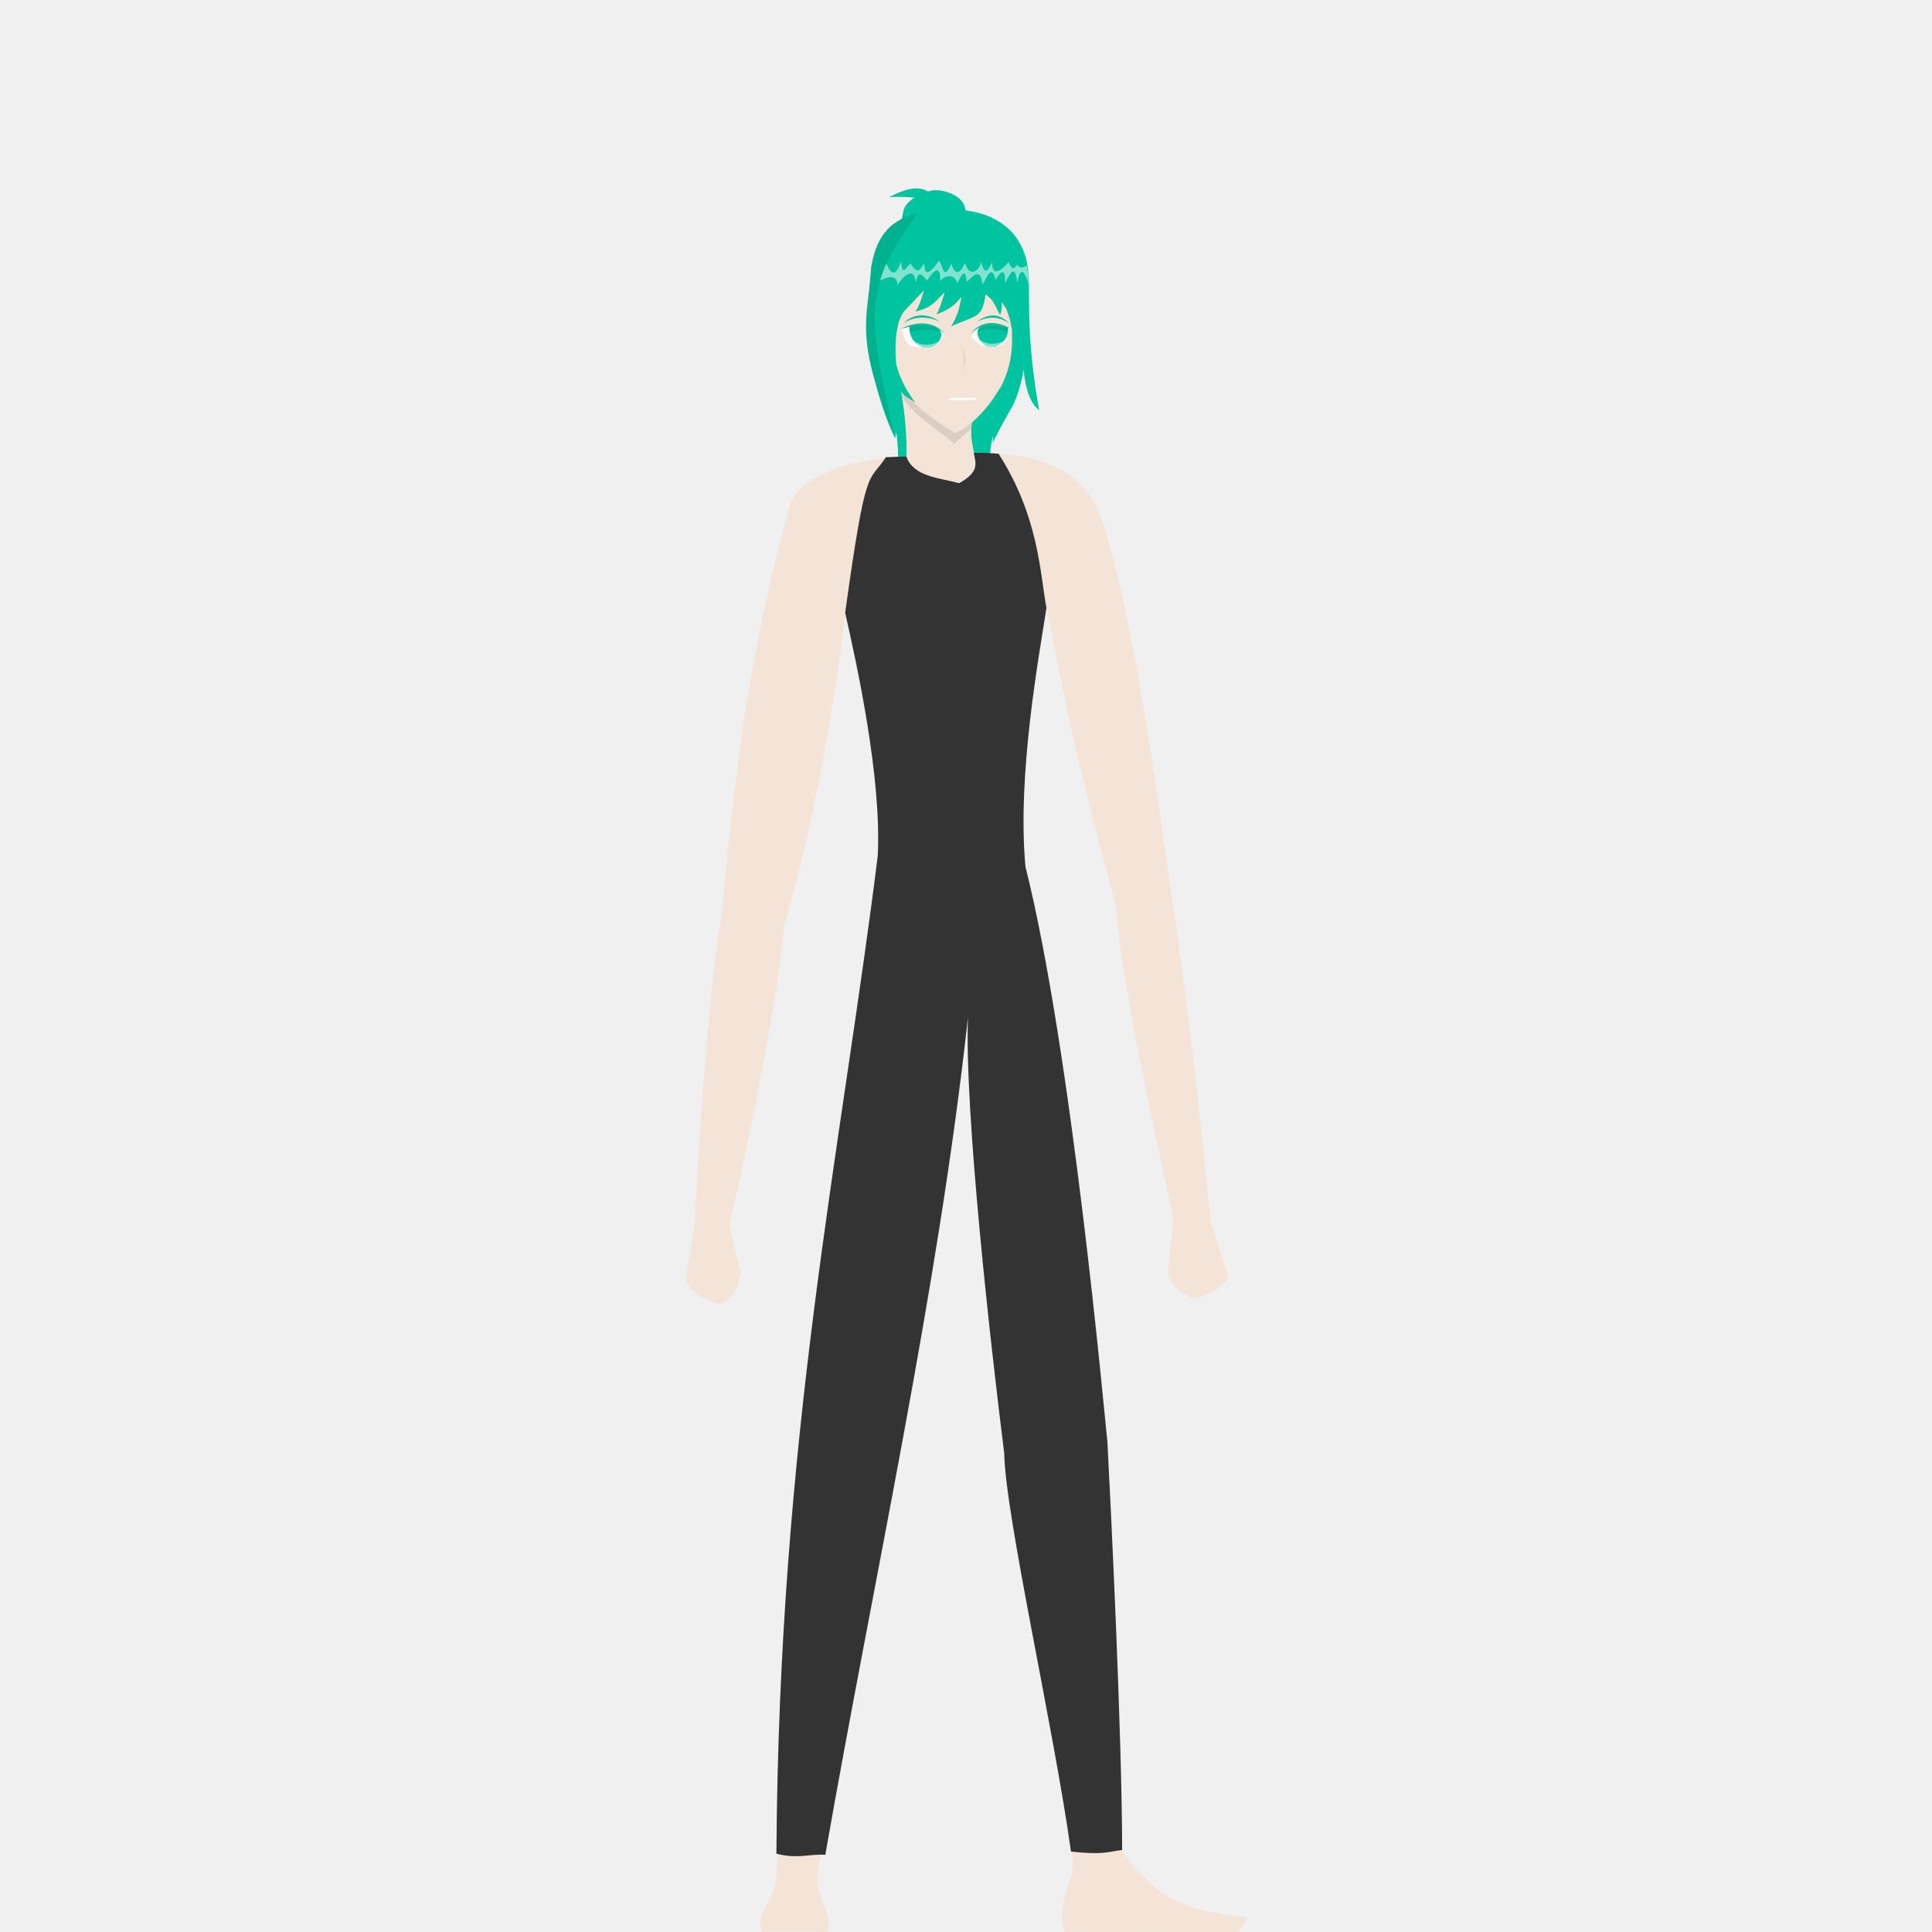
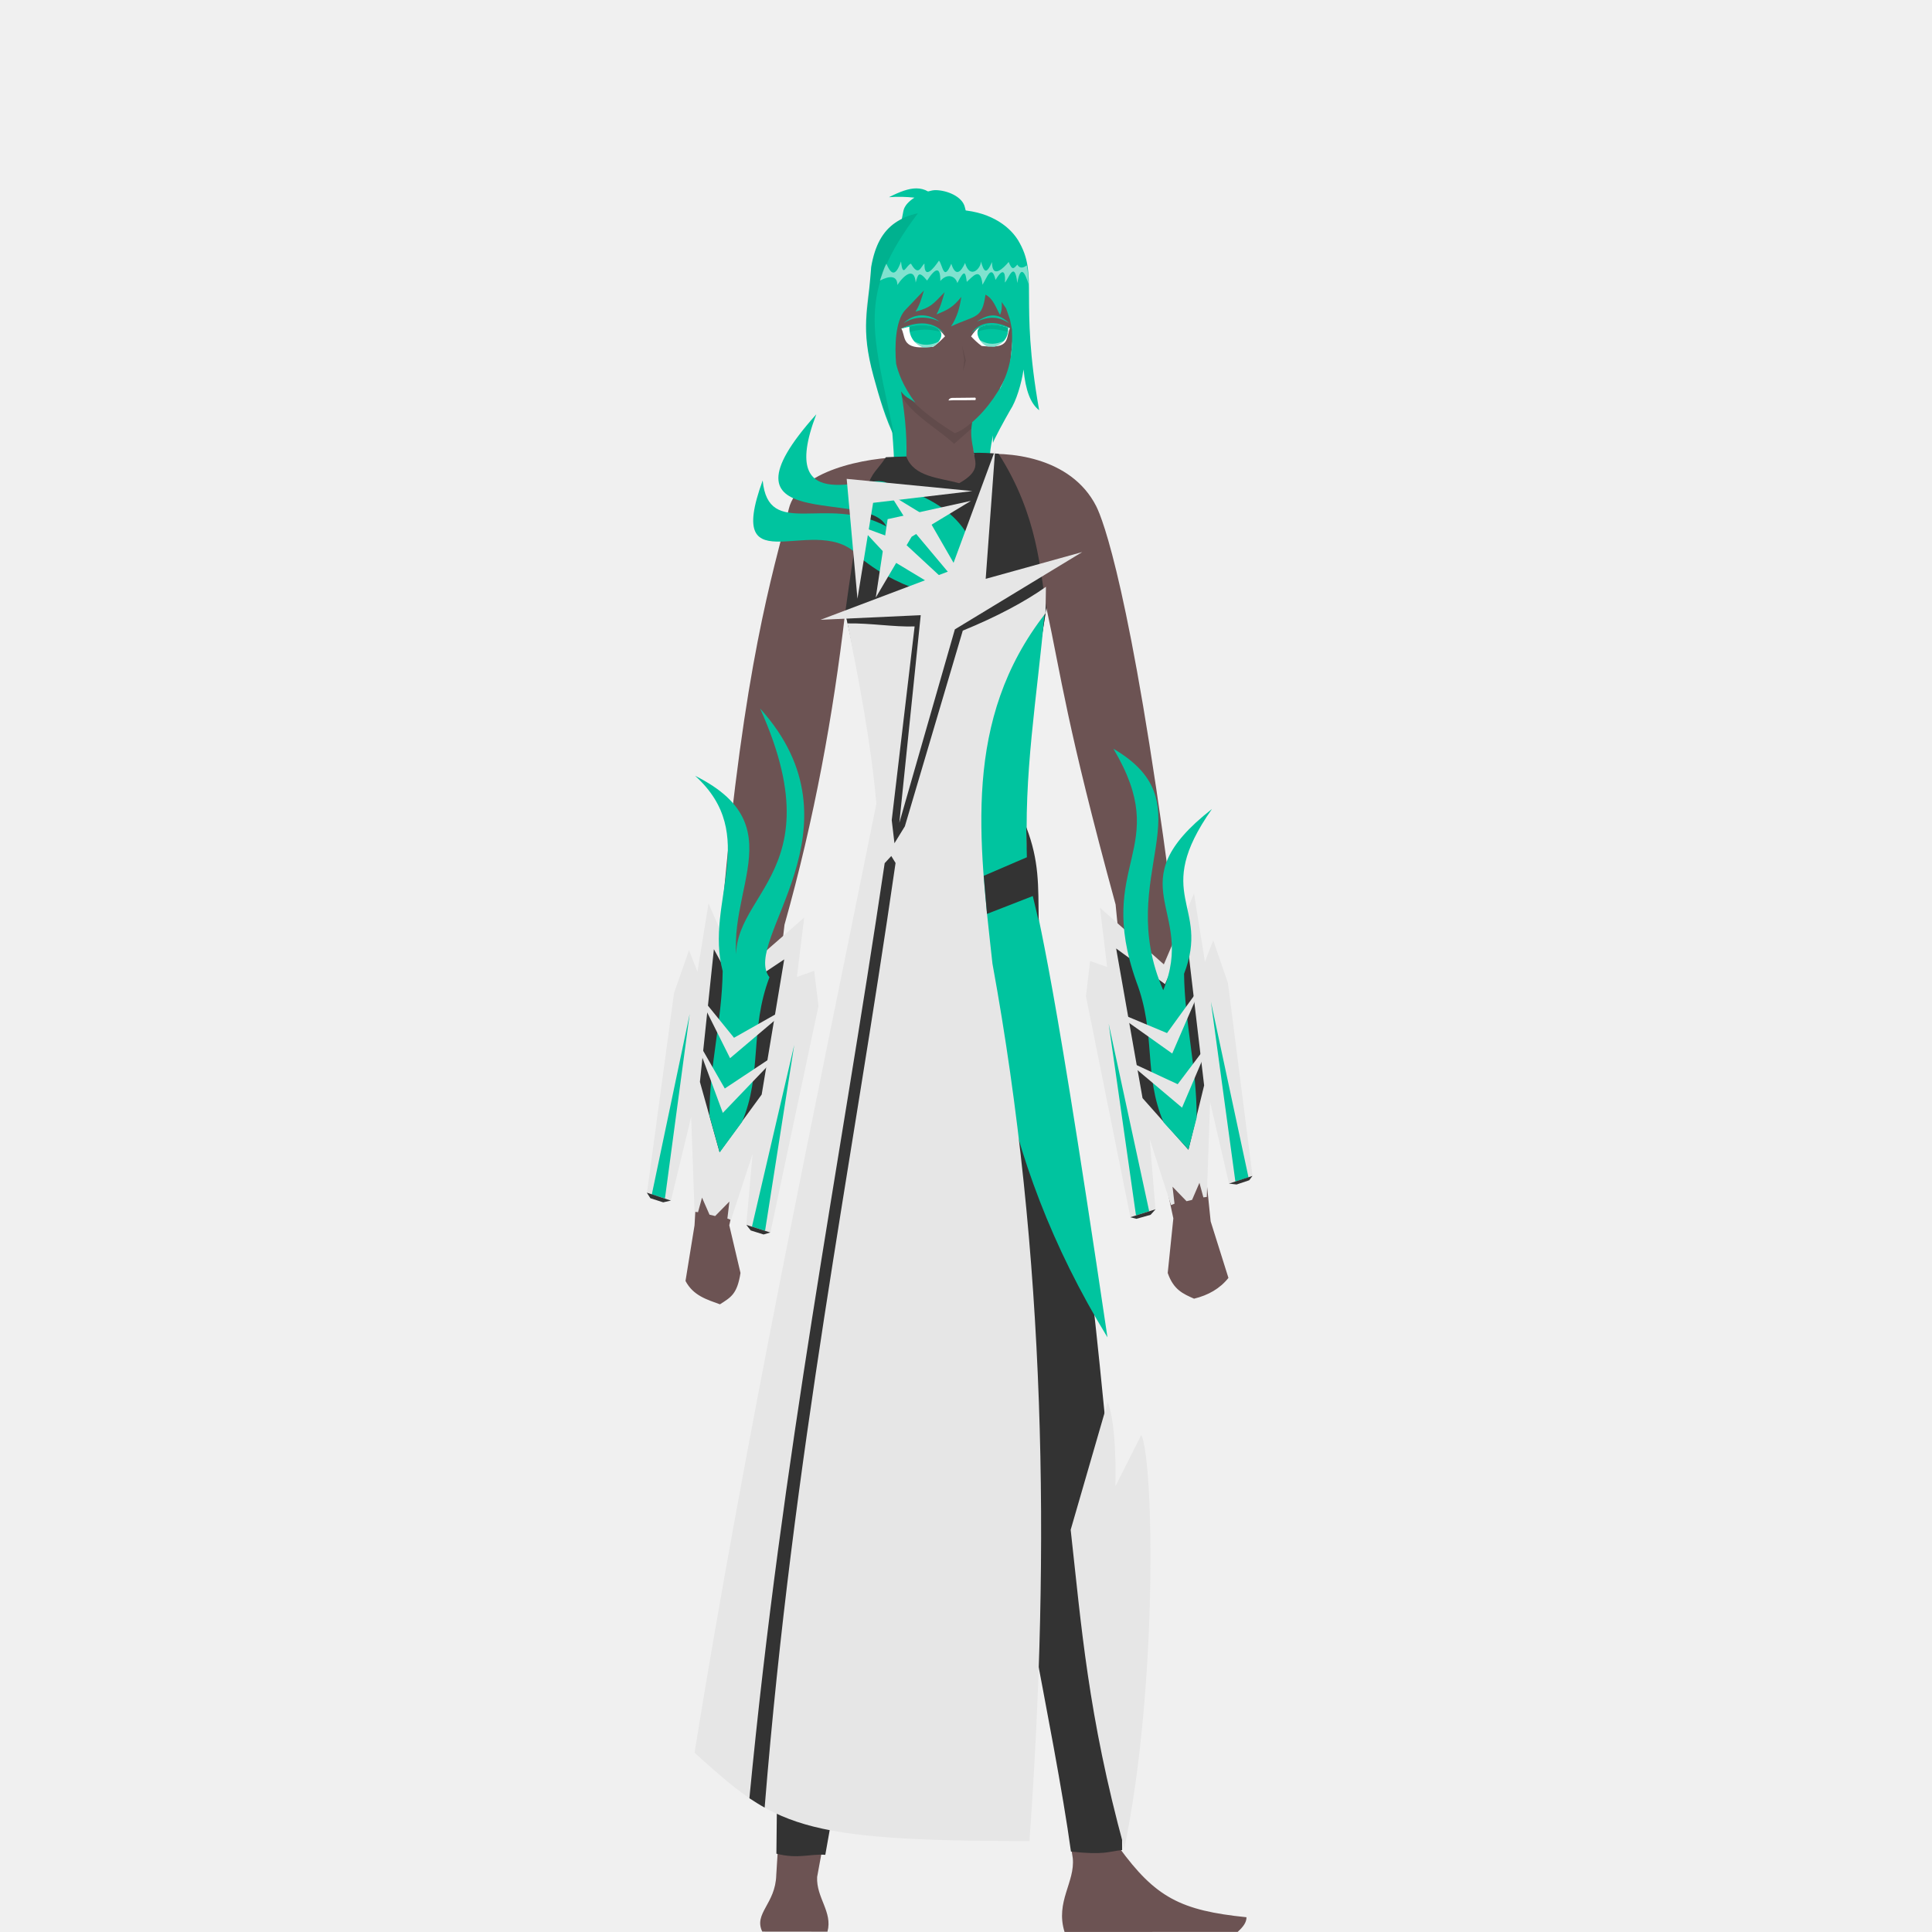
<svg xmlns="http://www.w3.org/2000/svg" version="1.1" id="svg1" width="1512" height="1512" viewBox="0 0 1512 1512">
  <defs id="defs1" />
  <g id="layer1" style="display:inline">
-     <path id="path5" style="display:inline;fill:#00c49f;fill-opacity:1;stroke-width:3.78" d="M 717.107 147.426 C 711.183 147.434 704.369 149.929 695.729 154.328 C 702.518 153.784 709.098 154.001 715.637 154.686 C 711.405 157.401 707.858 160.896 707.016 165.023 C 699.529 201.723 688.791 288.564 688.791 288.564 C 726.419 394.939 674.41 388.183 695.9 636.785 L 721.617 790.664 L 754.316 632.814 C 789.966 485.95 761.968 423.335 761.254 349.816 C 761.953 360.029 770.382 372.019 774.555 381.189 C 772.643 334.071 780.305 353.384 784.812 277.932 L 755.182 162.445 C 753.331 153.667 740.853 148.806 731.986 148.799 C 730.561 148.798 728.545 149.176 726.314 149.82 C 723.413 148.192 720.397 147.421 717.107 147.426 z " />
-     <path id="path1" style="display:inline;fill:#f4e3d7;stroke-width:3.425" d="m 748.22,184.995 c -39.586,1.742 -50.845,10.403 -50.155,67.95 l 1.434,30.819 c 2.225,6.322 -0.47,2.339 3.179,9.316 5.51,26.382 7.244,48.286 6.673,64.492 -33.545,0.352 -84.735,11.112 -91.981,40.524 -12.794,51.934 -35.108,121.362 -51.888,311.991 -10.573,64.971 -16.766,154.131 -21.939,248.922 l -7.06,43.462 c 6.005,11.477 16.658,14.553 26.943,18.294 8.743,-5.57 13.503,-8.056 16.091,-24.529 l -8.785,-37.319 c 20.693,-89.763 35.978,-169.752 43.22,-235.206 23.407,-82.951 38.113,-164.156 47.498,-244.292 11.303,49.643 15.274,37.644 29.516,182.647 -26.078,164.375 -52.469,331.999 -64.237,496.375 l -19.224,309.001 c -0.562,22.53 -17.831,29.976 -10.953,44.254 l 51.029,0.057 c 4.191,-15.512 -8.864,-26.539 -8.087,-42.793 l 55.246,-300.534 c 25.583,-129.761 51.678,-259.522 63.282,-389.283 2.481,119.788 18.315,247.621 34.896,375.903 l 46.629,299.121 c 1.946,18.851 -13.778,34.071 -6.425,57.789 l 135.478,-0.032 c 4.414,-4.05 6.919,-7.426 6.919,-11.476 -51.544,-5.248 -71.187,-15.447 -99.754,-54.621 l -9.398,-285.073 c -10.557,-163.424 -36.253,-330.882 -66.859,-500.057 4.678,-154.175 12.998,-130.892 19.201,-186.006 11.947,55.058 15.626,91.386 54.37,233.18 5.804,67.006 26.469,157.885 45.186,245.636 l -4.394,42.723 c 4.546,13.208 12.077,16.343 20.61,20.13 11.131,-2.708 20.276,-7.908 26.905,-16.266 l -13.911,-44.226 C 936.996,851.869 926.518,760.665 916.039,696.42 884.979,462.531 863.069,406.311 857.896,396.14 c -19.733,-38.802 -69.244,-43.536 -95.437,-39.989 -1.109,-8.005 -3.624,-14.598 -1.662,-25.686 12.503,-10.833 21.897,-24.979 29.48,-41.623 1.305,-15.849 3.427,-29.515 3.017,-49.955 -3.224,-23.921 -7.824,-53.695 -45.075,-53.891 z" />
+     <path id="path5" style="display:inline;fill:#00c49f;fill-opacity:1;stroke-width:3.78" d="m 717.107,147.426 c -5.925,0.008 -12.738,2.503 -21.379,6.902 6.79,-0.544 13.37,-0.327 19.908,0.357 -4.231,2.716 -7.779,6.211 -8.621,10.338 -7.486,36.699 -18.225,123.541 -18.225,123.541 37.628,106.375 -31.044,440.739 -9.554,689.342 5.945,60.6 23.091,134.268 40.413,208.141 13.38,-76.39 28.229,-145.433 47.395,-192.894 35.649,-146.865 -5.077,-569.819 -5.791,-643.337 0.699,10.212 9.128,22.203 13.301,31.373 -1.912,-47.119 5.751,-27.805 10.258,-103.258 L 755.182,162.445 c -1.85,-8.778 -14.329,-13.64 -23.195,-13.646 -1.425,-0.001 -3.442,0.377 -5.672,1.021 -2.901,-1.628 -5.917,-2.399 -9.207,-2.395 z" />
+     <path id="path1" style="display:inline;fill:#6c5353;stroke-width:3.425" d="m 748.22,184.995 c -39.586,1.742 -50.845,10.403 -50.155,67.95 l 1.434,30.819 c 2.225,6.322 -0.47,2.339 3.179,9.316 5.51,26.382 7.244,48.286 6.673,64.492 -33.545,0.352 -84.735,11.112 -91.981,40.524 -12.794,51.934 -35.108,121.362 -51.888,311.991 -10.573,64.971 -16.766,154.131 -21.939,248.922 l -7.06,43.462 c 6.005,11.477 16.658,14.553 26.943,18.294 8.743,-5.57 13.503,-8.056 16.091,-24.529 l -8.785,-37.319 c 20.693,-89.763 35.978,-169.752 43.22,-235.206 23.407,-82.951 38.113,-164.156 47.498,-244.292 11.303,49.643 15.274,37.644 29.516,182.647 -26.078,164.375 -52.469,331.999 -64.237,496.375 l -19.224,309.001 c -0.562,22.53 -17.831,29.976 -10.953,44.254 l 51.029,0.057 c 4.191,-15.512 -8.864,-26.539 -8.087,-42.793 l 55.246,-300.534 c 25.583,-129.761 51.678,-259.522 63.282,-389.283 2.481,119.788 18.315,247.621 34.896,375.903 l 46.629,299.121 c 1.946,18.851 -13.778,34.071 -6.425,57.789 l 135.478,-0.032 c 4.414,-4.05 6.919,-7.426 6.919,-11.476 -51.544,-5.248 -71.187,-15.447 -99.754,-54.621 l -9.398,-285.073 c -10.557,-163.424 -36.253,-330.882 -66.859,-500.057 4.678,-154.175 12.998,-130.892 19.201,-186.006 11.947,55.058 15.626,91.386 54.37,233.18 5.804,67.006 26.469,157.885 45.186,245.636 l -4.394,42.723 c 4.546,13.208 12.077,16.343 20.61,20.13 11.131,-2.708 20.276,-7.908 26.905,-16.266 l -13.911,-44.226 C 936.996,851.869 926.518,760.665 916.039,696.42 884.979,462.531 863.069,406.311 857.896,396.14 c -19.733,-38.802 -69.244,-43.536 -95.437,-39.989 -1.109,-8.005 -3.624,-14.598 -1.662,-25.686 12.503,-10.833 21.897,-24.979 29.48,-41.623 1.305,-15.849 3.427,-29.515 3.017,-49.955 -3.224,-23.921 -7.824,-53.695 -45.075,-53.891 z" />
    <path style="fill:#ffffff;stroke-width:4.143" d="m 739.612,263.167 c -5.065,-6.702 -8.227,-7.762 -15.821,-8.986 -7.093,0.494 -12.125,0.186 -18.405,2.97 3.192,5.413 0.436,14.075 14.39,14.698 8.757,-0.099 1.643,0.111 10.524,-0.441 3.576,-2.266 7.378,-6.361 9.312,-8.24 z" id="path8" />
    <path style="fill:#00c49f;stroke-width:4.232;fill-opacity:1" d="m 734.653,257.902 c -4.852,-4.399 -16.648,-4.063 -22.949,-2.543 -0.513,8.249 4.311,14.313 11.017,16.478 1.55,-0.095 4.375,-0.009 5.918,-0.281 4.847,-0.999 11.485,-9.259 6.014,-13.654 z" id="path9" />
    <path style="fill:#00c49f;stroke-width:4.143;fill-opacity:1" d="m 704.775,257.36 c 12.502,-3.309 24.268,-5.155 34.626,3.856 -10.417,-12.195 -25.816,-8.214 -34.626,-3.856 z" id="path10" />
    <path style="fill:#00c49f;stroke-width:3.066;fill-opacity:1" d="m 764.588,251.666 c 9.828,-4.319 16.857,-4.124 25.358,1.462 -8.26,-8.139 -15.753,-8.073 -25.358,-1.462 z" id="path10-8-6" />
    <path style="fill:#00c49f;stroke-width:3.013;fill-opacity:1" d="m 735.368,251.701 c -9.448,-4.462 -19.92,-4.22 -28.198,1.241 8.074,-8.016 18.993,-7.99 28.198,-1.241 z" id="path10-8-6-6" />
    <path style="fill:#ffffff;stroke-width:3.942" d="m 759.952,263.251 c 4.586,-6.702 6.924,-8.148 13.8,-9.372 6.422,0.494 10.977,0.186 16.663,2.97 -2.89,5.413 0.014,13.715 -12.619,14.339 -7.928,-0.099 -1.487,0.111 -9.528,-0.441 -3.237,-2.266 -6.564,-5.616 -8.316,-7.495 z" id="path8-9" />
    <path style="display:inline;fill:#00c49f;stroke-width:3.926;fill-opacity:1" d="m 790.709,256.929 c -11.224,-3.309 -21.565,-4.908 -30.865,4.103 9.353,-12.195 22.955,-8.461 30.865,-4.103 z" id="path10-5" />
    <path style="display:inline;fill:#00c49f;stroke-width:4.137;fill-opacity:1" d="m 766.908,256.066 c 9.236,-3.876 15.992,-1.223 22.013,0.297 0.491,8.249 -4.12,12.737 -10.528,14.903 -1.482,-0.095 -4.181,-0.009 -5.656,-0.281 -4.632,-0.999 -11.058,-10.524 -5.829,-14.919 z" id="path9-5" />
    <path style="display:inline;fill:#000000;fill-opacity:0.1;stroke-width:3.425" d="m 704.08,300.091 c 6.917,14.157 26.441,28.719 43.249,38.972 6.259,-2.597 9.796,-5.53 13.43,-8.713 l -0.425,5.018 -13.636,11.984 c -12.279,-11.481 -32.539,-22.399 -40.881,-37.058 -0.493,-3.401 -1.158,-6.802 -1.737,-10.203 z" id="path15" />
    <path style="display:inline;fill:#000000;fill-opacity:0.1;stroke-width:3.425" d="m 711.863,259.704 c 12.927,-3.14 16.914,-1.306 24.128,-0.114 -4.432,-6.765 -19.261,-5.058 -24.256,-3.819 -0.076,0.251 0.205,3.612 0.127,3.933 z" id="path2" />
    <path id="path7" style="display:inline;fill:#00c49f;fill-opacity:1;stroke-width:3.78" d="m 747.201,164.162 c -1.092,-0.015 -2.2,-0.012 -3.326,0.014 -37.854,0.851 -56.252,10.96 -62.098,44.738 -2.201,34.714 -8.706,47.086 1.898,85.693 4.534,16.508 9.192,33.122 16.893,48.486 2.95,-16.421 5.31,-24.988 4.137,-37.377 4.155,5.704 5.947,5.332 11.623,9.347 -10.044,-13.108 -13.74,-24.8 -15.014,-30.471 -1.212,-13.288 -0.601,-33.26 6.828,-41.639 l 14.916,-15.627 c -1.698,5.804 -3.246,11.44 -6.596,16.578 12.153,-3.342 13.23,-5.385 22.773,-15.207 -1.693,5.986 -3.274,11.881 -6.371,17.346 8.797,-3.406 13.343,-5.856 19.457,-13.717 -1.244,8.492 -3.212,15.722 -8.041,23.131 19.771,-9.221 24.209,-5.52 26.971,-24.848 6.045,3.053 7.993,9.845 11.367,15.848 1.547,-3.473 1.554,-6.492 1.303,-10.146 l 3.473,5.053 2.998,8.682 1.549,7.744 c 0.592,14.615 -0.334,28.142 -7.963,43.506 -6.892,13.88 -7.185,29.856 -6.854,45.545 0,-1.684 9.575,-19.127 13.379,-25.711 4.902,-7.416 8.86,-20.771 10.553,-31.977 1.521,16.313 5.526,26.847 12.195,31.881 -15.762,-88.852 0.104,-105.342 -16.455,-132.955 l -0.164,-0.361 -0.019,0.062 c -7.32,-11.642 -23.457,-23.255 -49.412,-23.619 z" />
    <path style="display:inline;fill:#000000;fill-opacity:0.1;stroke-width:3.388" d="m 765.016,259.702 c 10.248,-4.071 16.603,-1.508 23.911,-0.043 -0.062,-0.652 0.097,-2.812 -0.019,-3.28 -7.015,-2.396 -23.696,-4.575 -23.892,3.575 z" id="path2-2" />
    <path style="fill:#ffffff;fill-opacity:0.5;stroke-width:3.425" d="m 767.025,266.198 c 6.85,4.162 12.855,3.228 18.581,0.619 -1.504,1.714 -3.661,3.252 -7.274,4.402 l -4.395,-0.095 c -3.54,-0.062 -5.975,-3.103 -6.912,-4.926 z" id="path36" />
    <path style="fill:#ffffff;fill-opacity:0.5;stroke-width:3.425" d="m 715.607,267.09 c 6.85,4.162 13.257,2.971 18.983,0.362 -1.504,1.714 -2.93,3.326 -6.25,4.181 l -5.529,0.162 c -3.906,-1.2 -5.975,-3.103 -7.205,-4.706 z" id="path36-0" />
    <path style="display:inline;fill:#000000;fill-opacity:0.1;stroke-width:3.78" d="m 718.362,166.87 c -47.956,63.976 -36.027,90.134 -18.288,175.077 -20.319,-49.602 -26.741,-82.694 -19.611,-116.26 1.342,-28.033 7.366,-52.175 37.899,-58.817 z" id="path24" />
    <path style="display:inline;fill:#ffffff;fill-opacity:0.5;stroke-width:2.77" d="m 693.688,206.382 c 3.162,7.299 6.76,11.689 11.47,-1.773 1.348,13.469 3.962,2.967 7.76,1.727 6.158,10.782 7.792,1.909 10.56,-0.042 -0.213,13.104 7.167,3.839 11.353,-2.319 2.951,3.301 3.586,16.974 9.655,2.422 3.321,10.473 7.472,6.714 10.793,-0.617 3.864,13.357 12.574,4.18 12.386,-1.192 2.425,8.486 4.307,10.468 8.679,0.504 0.043,13.928 9.4,4.344 13.035,-0.086 2.8,6.885 3.974,5.227 6.774,2.09 2.146,3.606 5.232,2.266 7.378,0.586 1.278,6.327 1.175,10.484 1.387,14.554 -2.611,-8.399 -6.161,-15.817 -8.772,-0.758 -2.15,-18.853 -7.135,-2.514 -9.725,-0.372 0.538,-4.965 -0.082,-14.229 -7.292,-2.05 -3.164,-13.33 -7.047,-0.994 -10.211,3.761 -1.549,-14.687 -7.873,-6.074 -12.307,-2.226 -1.02,-7.311 -1.661,-10.503 -7.397,0.917 -1.567,-5.662 -7.971,-7.859 -13.299,-1.613 0.039,-11.174 -3.558,-10.841 -10.364,-0.348 -6.692,-8.115 -7.106,-4.746 -8.916,1.579 -0.961,-12.467 -9.099,-6.023 -14.346,1.898 -0.067,-7.263 -5.755,-7.554 -13.651,-3.44 1.59,-4.517 2.887,-9.402 5.051,-13.202 z" id="path43" />
    <path style="display:inline;fill:#ffffff;stroke-width:2.458" d="m 742.464,313.407 c -0.406,0.105 0.443,-2.113 2.987,-2.008 13.861,-0.205 14.36,-0.073 17.624,-0.2 0.942,0.315 0.513,1.738 0.23,1.9 -11.224,0.257 -16.77,-0.097 -20.841,0.307 z" id="path14" />
    <path style="display:inline;fill:#333333;stroke-width:3.425" d="m 709.282,357.244 c 5.886,16.022 25.331,16.549 41.427,20.902 16.758,-9.433 12.483,-16.096 11.443,-23.708 3.294,-0.295 15.747,0.267 19.329,0.67 31.387,48.953 32.357,92.714 37.481,120.734 -5.621,36.467 -23.123,130.383 -16.433,202.428 36.068,143.361 61.481,425.108 64.154,450.486 2.859,54.469 11.416,229.296 11.517,319.112 -10.721,1.103 -13.878,4.073 -40.056,1.171 -13.02,-94.496 -51.462,-263.155 -52.21,-311.602 -10.64,-84.345 -31.101,-266.412 -28.405,-341.292 -23.265,213.305 -73.467,437.417 -111.64,655.449 -12.347,-0.859 -21.23,3.467 -38.272,-0.886 2.057,-328.802 50.604,-550.058 79.305,-780.792 3.188,-61.184 -16.374,-150.171 -25.491,-190.326 16.514,-118.918 18.018,-100.621 31.893,-121.763 2.676,-0.222 12.817,-0.439 15.957,-0.583 z" id="path6" />
+     <path style="display:inline;fill:#00c49f;fill-opacity:1;stroke-width:3.78" d="m 694.438,378.483 c -9.467,-10.587 -88.093,30.695 -55.595,-54.255 -86.026,96.036 40.923,57.28 54.703,87.681 -47.405,-25.315 -92.161,10.66 -96.667,-35.91 -31.221,85.653 44.257,21.818 76.141,60.354 7.529,5.413 34.996,30.238 91.876,34.213 7.409,-53.382 -21.248,-78.149 -70.457,-92.083 z" id="path46" />
    <path style="display:inline;fill:#000000;fill-opacity:0.1;stroke-width:6.519" d="m 753,270.58 1.616,11.297 -1.012,8.892 2.282,-8.617 z" id="path32" />
+     <path id="path33" style="fill:#e6e6e6;fill-opacity:1;stroke-width:3.78" d="m 778.799,352.262 -34.766,94.268 -101.871,38.523 78.406,-3.609 -16.74,162.482 43.457,-151.383 99.66,-60.492 -75.531,20.957 z" />
+     <path style="fill:#e6e6e6;fill-opacity:1;stroke-width:3.78" d="m 759.858,391.987 -46.424,28.084 -28.048,47.572 9.291,-61.353 z" id="path34" />
+     <path style="display:inline;fill:#00c49f;fill-opacity:1;stroke-width:3.78" d="m 817.447,480.383 c -5.608,63.895 -16.789,126.862 -13.345,192.266 9.368,59.536 13.271,40.978 62.61,373.977 C 778.759,902.561 765.529,769.709 761.973,605.123 779.405,562.869 780.398,510.153 817.447,480.383 Z" id="path57" />
+     <path style="fill:#e6e6e6;fill-opacity:1;stroke-width:3.78" d="m 761.007,384.331 -77.708,9.187 -12.25,75.029 -8.422,-93.786 z" id="path35" />
+     <path style="fill:#e6e6e6;fill-opacity:1;stroke-width:3.78" d="m 753.479,493.532 c 26.409,-10.748 48.964,-22.814 65.084,-34.294 l -0.341,20.722 c -64.988,83.18 -52.143,177.518 -41.512,274.236 41.679,227.834 45.485,456.763 28.946,686.656 -182.289,0 -198.877,-12.026 -262.119,-69.148 40.2,-248.885 92.531,-495.839 142.345,-742.8 -4.597,-50.274 -14.076,-97.966 -22.641,-141.021 18.148,-0.294 36.447,2.911 52.55,2.368 l -17.916,151.607 2.138,18.059 8.141,-13.229 z" id="path40" />
+     <path style="fill:#e6e6e6;fill-opacity:1;stroke-width:3.78" d="m 672.498,411.596 34.487,12.745 60.727,56.229 -70.666,-42.626 z" id="path47" />
+     <path style="fill:#e6e6e6;fill-opacity:1;stroke-width:3.78" d="m 696.464,386.763 16.866,26.754 55.701,66.449 -43.487,-75.464 z" id="path48" />
+     <path id="path55" style="fill:#e6e6e6;fill-opacity:1;stroke-width:3.78" d="m 554.512,707.004 -8.666,53.441 -6.633,-16.803 -11.707,33.523 -21.187,156.336 18.768,6.012 15.839,-65.476 2.633,74.298 2.725,0.343 3.126,-11.402 5.863,13.35 4.416,1.055 11.142,-11.335 -1.574,13.282 2.798,1.093 16.941,-51.645 -4.938,55.539 18.867,5.957 37.633,-177.32 -3.371,-27.484 -13.518,4.775 5.703,-46.449 -50.83,44.361 z" />
+     <path id="path55-2" style="display:inline;fill:#e6e6e6;fill-opacity:1;stroke-width:3.748" d="m 934.455,699.275 8.521,53.441 6.522,-16.803 11.511,33.523 19.25,150.905 -18.399,6.066 -14.82,-63.969 -2.589,74.298 -2.679,0.343 -3.074,-11.402 -5.765,13.35 -4.341,1.055 -10.955,-11.335 1.548,13.282 -2.751,1.093 -16.657,-51.645 4.498,54.942 -19.613,6.178 -34.809,-173.075 3.315,-27.484 13.291,4.775 -5.607,-46.449 49.978,44.361 z" />
+     <path id="path58" style="fill:#e6e6e6;fill-opacity:1;stroke-width:3.78" d="m 866.912,1097.162 -28.992,100.08 c 8.324,74.778 13.541,145.066 41.863,248.731 2.2e-4,0 -2.1e-4,0 0,-0.01 0.041,0.236 0.074,0.459 0.115,0.695 26.511,-128.578 22.987,-303.868 13.283,-323.717 l -20.244,40.242 c 0.609,-28.412 -1.318,-54.122 -6.026,-66.021 z" />
+     <path style="fill:#00c49f;fill-opacity:1;stroke-width:3.78" d="m 510.119,934.767 29.653,-141.262 -19.388,144.506 z" id="path59" />
+     <path style="display:inline;fill:#00c49f;fill-opacity:1;stroke-width:3.78" d="M 588.48,960.015 621.585,817.742 598.745,963.258 Z" id="path59-2" />
+     <path style="display:inline;fill:#00c49f;fill-opacity:1;stroke-width:3.781" d="m 977.093,921.436 -29.441,-137.528 19.166,140.771 z" id="path59-1" />
+     <path style="display:inline;fill:#00c49f;fill-opacity:1;stroke-width:3.781" d="M 899.361,947.941 867.664,801.173 889.038,951.195 Z" id="path59-2-8" />
+     <path style="fill:#333333;fill-opacity:1;stroke-width:3.78" d="m 576.545,775.623 37.182,-24.777 -17.627,105.754 -32.964,45.127 -15.38,-55.035 10.943,-103.83 z" id="path60" />
+     <path style="fill:#333333;fill-opacity:1;stroke-width:3.78" d="m 873.501,742.283 38.275,27.909 16.745,-38.275 13.843,117.523 -12.288,50.419 -35.918,-40.47 z" id="path61" />
+     <path style="display:inline;fill:#00c49f;fill-opacity:1;stroke-width:3.786" d="m 930.053,899.595 6.47,-24.898 c 0.094,-39.543 -9.316,-73.19 -9.868,-112.601 20.887,-54.086 -26.006,-60.906 21.827,-128.954 -75.743,59.272 -11.889,78.572 -38.14,141.823 -39.124,-90.175 36.488,-144.801 -38.957,-188.976 47.004,79.178 -15.083,89.049 17.887,182.203 15.761,41.256 5.333,72.802 21.423,110.281 z" id="path67-3" />
+     <path style="display:inline;fill:#00c49f;fill-opacity:1;stroke-width:3.78" d="m 563.205,901.877 -7.959,-28.794 c -0.094,-39.543 9.779,-73.702 10.329,-113.113 C 551.253,705.884 595.296,653.613 544.02,607.154 c 84.716,42.306 11.804,99.184 37.811,165.686 -31.132,-72.018 77.465,-75.144 13.04,-218.344 84.275,93.308 -15.122,181.662 7.324,210.304 -15.706,41.256 -5.515,75.886 -21.549,113.365 z" id="path67" />
+     <path style="fill:#e6e6e6;fill-opacity:1;stroke-width:3.78" d="m 545.57,776.586 28.877,35.581 47.441,-26.814 -50.535,42.8 z" id="path62" />
+     <path style="fill:#e6e6e6;fill-opacity:1;stroke-width:3.78" d="m 542.991,809.588 24.236,42.284 45.894,-30.424 -47.441,49.503 z" id="path63" />
+     <path style="fill:#e6e6e6;fill-opacity:1;stroke-width:3.989" d="m 868.5,789.747 44.817,18.751 27.36,-37.774 -23.283,53.78 z" id="path64" />
+     <path style="fill:#e6e6e6;fill-opacity:1;stroke-width:3.78" d="m 880.652,829.426 41.025,19.083 25.742,-34.101 -22.346,52.441 z" id="path65" />
+     <path style="fill:#333333;fill-opacity:1;stroke-width:3.78" d="m 769.901,685.411 33.737,-14.512 -0.514,-23.667 c 10.301,26.737 9.416,45.556 9.775,73.572 l -4.63,-19.551 -35.854,13.976 z" id="path66" />
+     <path style="fill:#333333;fill-opacity:1;stroke-width:3.78" d="m 692.354,675.531 c -35.926,242.179 -79.993,461.968 -105.869,731.786 3.739,2.444 7.724,5.002 11.937,7.328 22.563,-278.866 67.311,-495.612 102.451,-739.261 l -3.359,-5.459 z" id="path68" />
+     <path style="fill:#333333;fill-opacity:1;stroke-width:3.78" d="m 506.193,933.378 2.814,4.355 10.01,3.227 6.055,-1.38 z" id="path69" />
+     <path style="fill:#333333;fill-opacity:1;stroke-width:3.78" d="m 584.11,958.624 3.409,4.335 10.097,3.152 5.24,-1.559 z" id="path70" />
+     <path style="fill:#333333;fill-opacity:1;stroke-width:3.78" d="m 884.555,952.613 4.819,1.235 11.099,-3.129 3.888,-4.329 z" id="path71" />
+     <path style="fill:#333333;fill-opacity:1;stroke-width:3.78" d="m 961.817,926.286 5.94,0.7 9.879,-3.293 2.558,-3.409 z" id="path72" />
  </g>
</svg>
